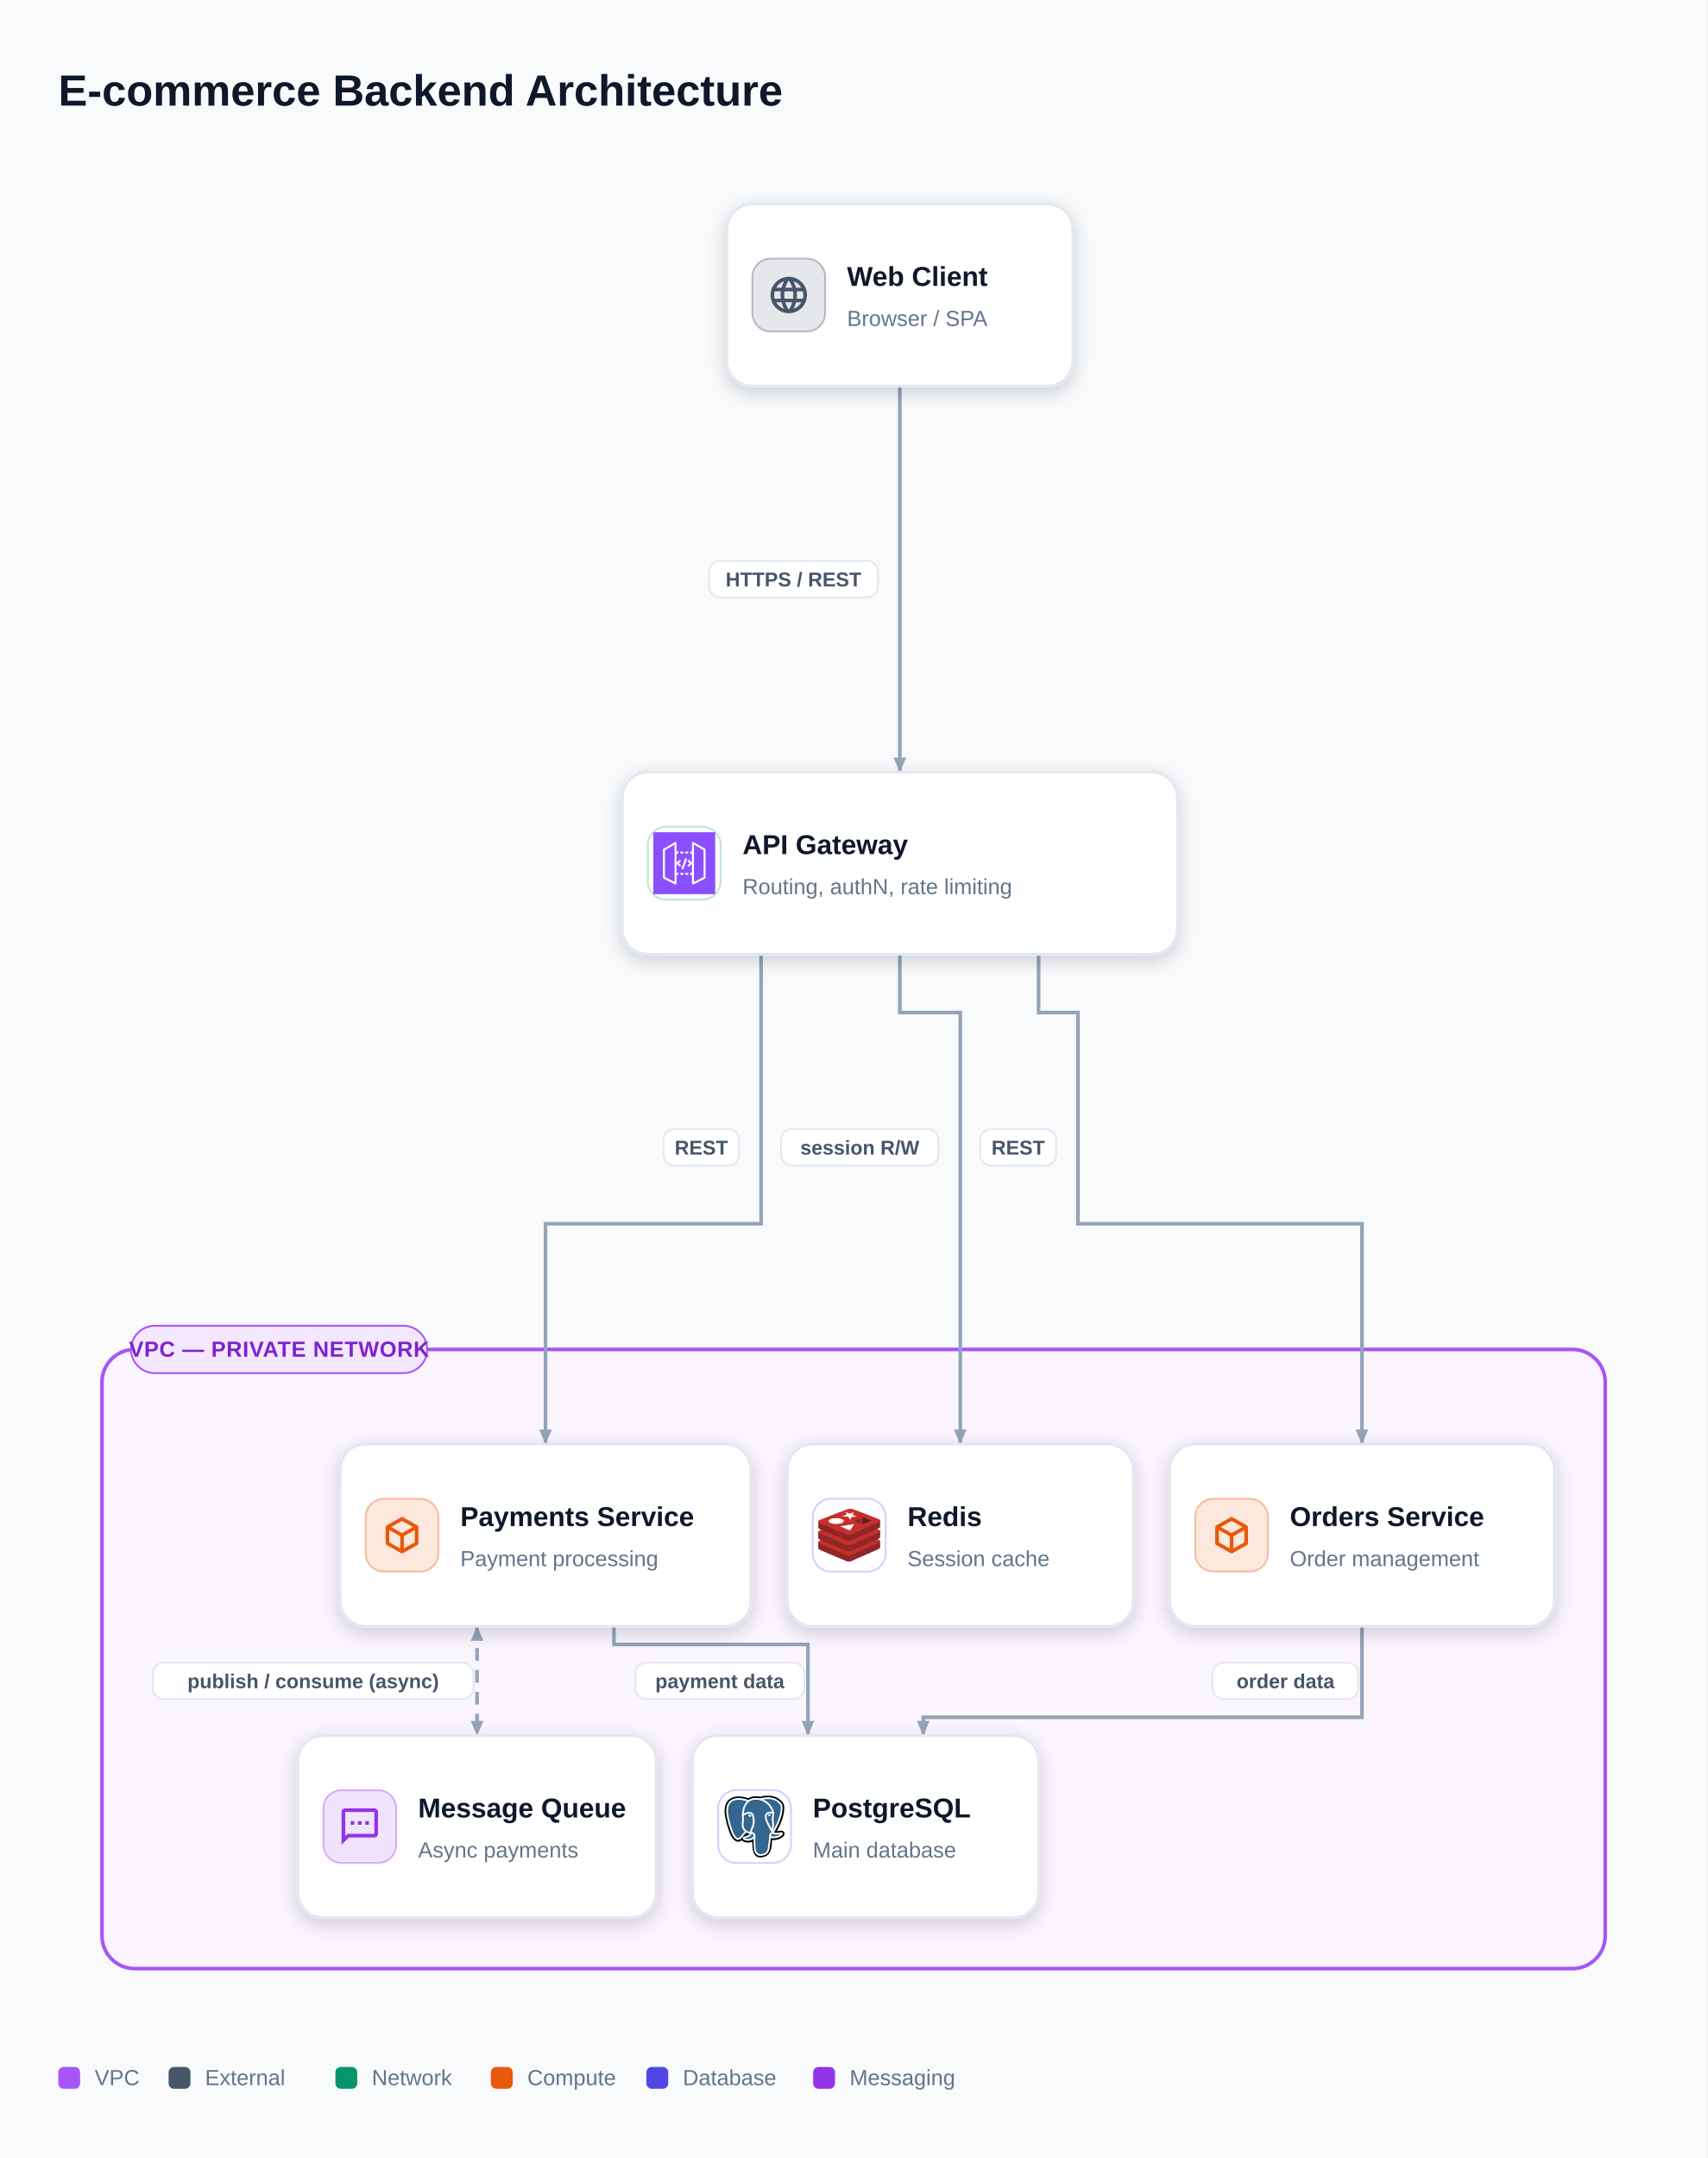
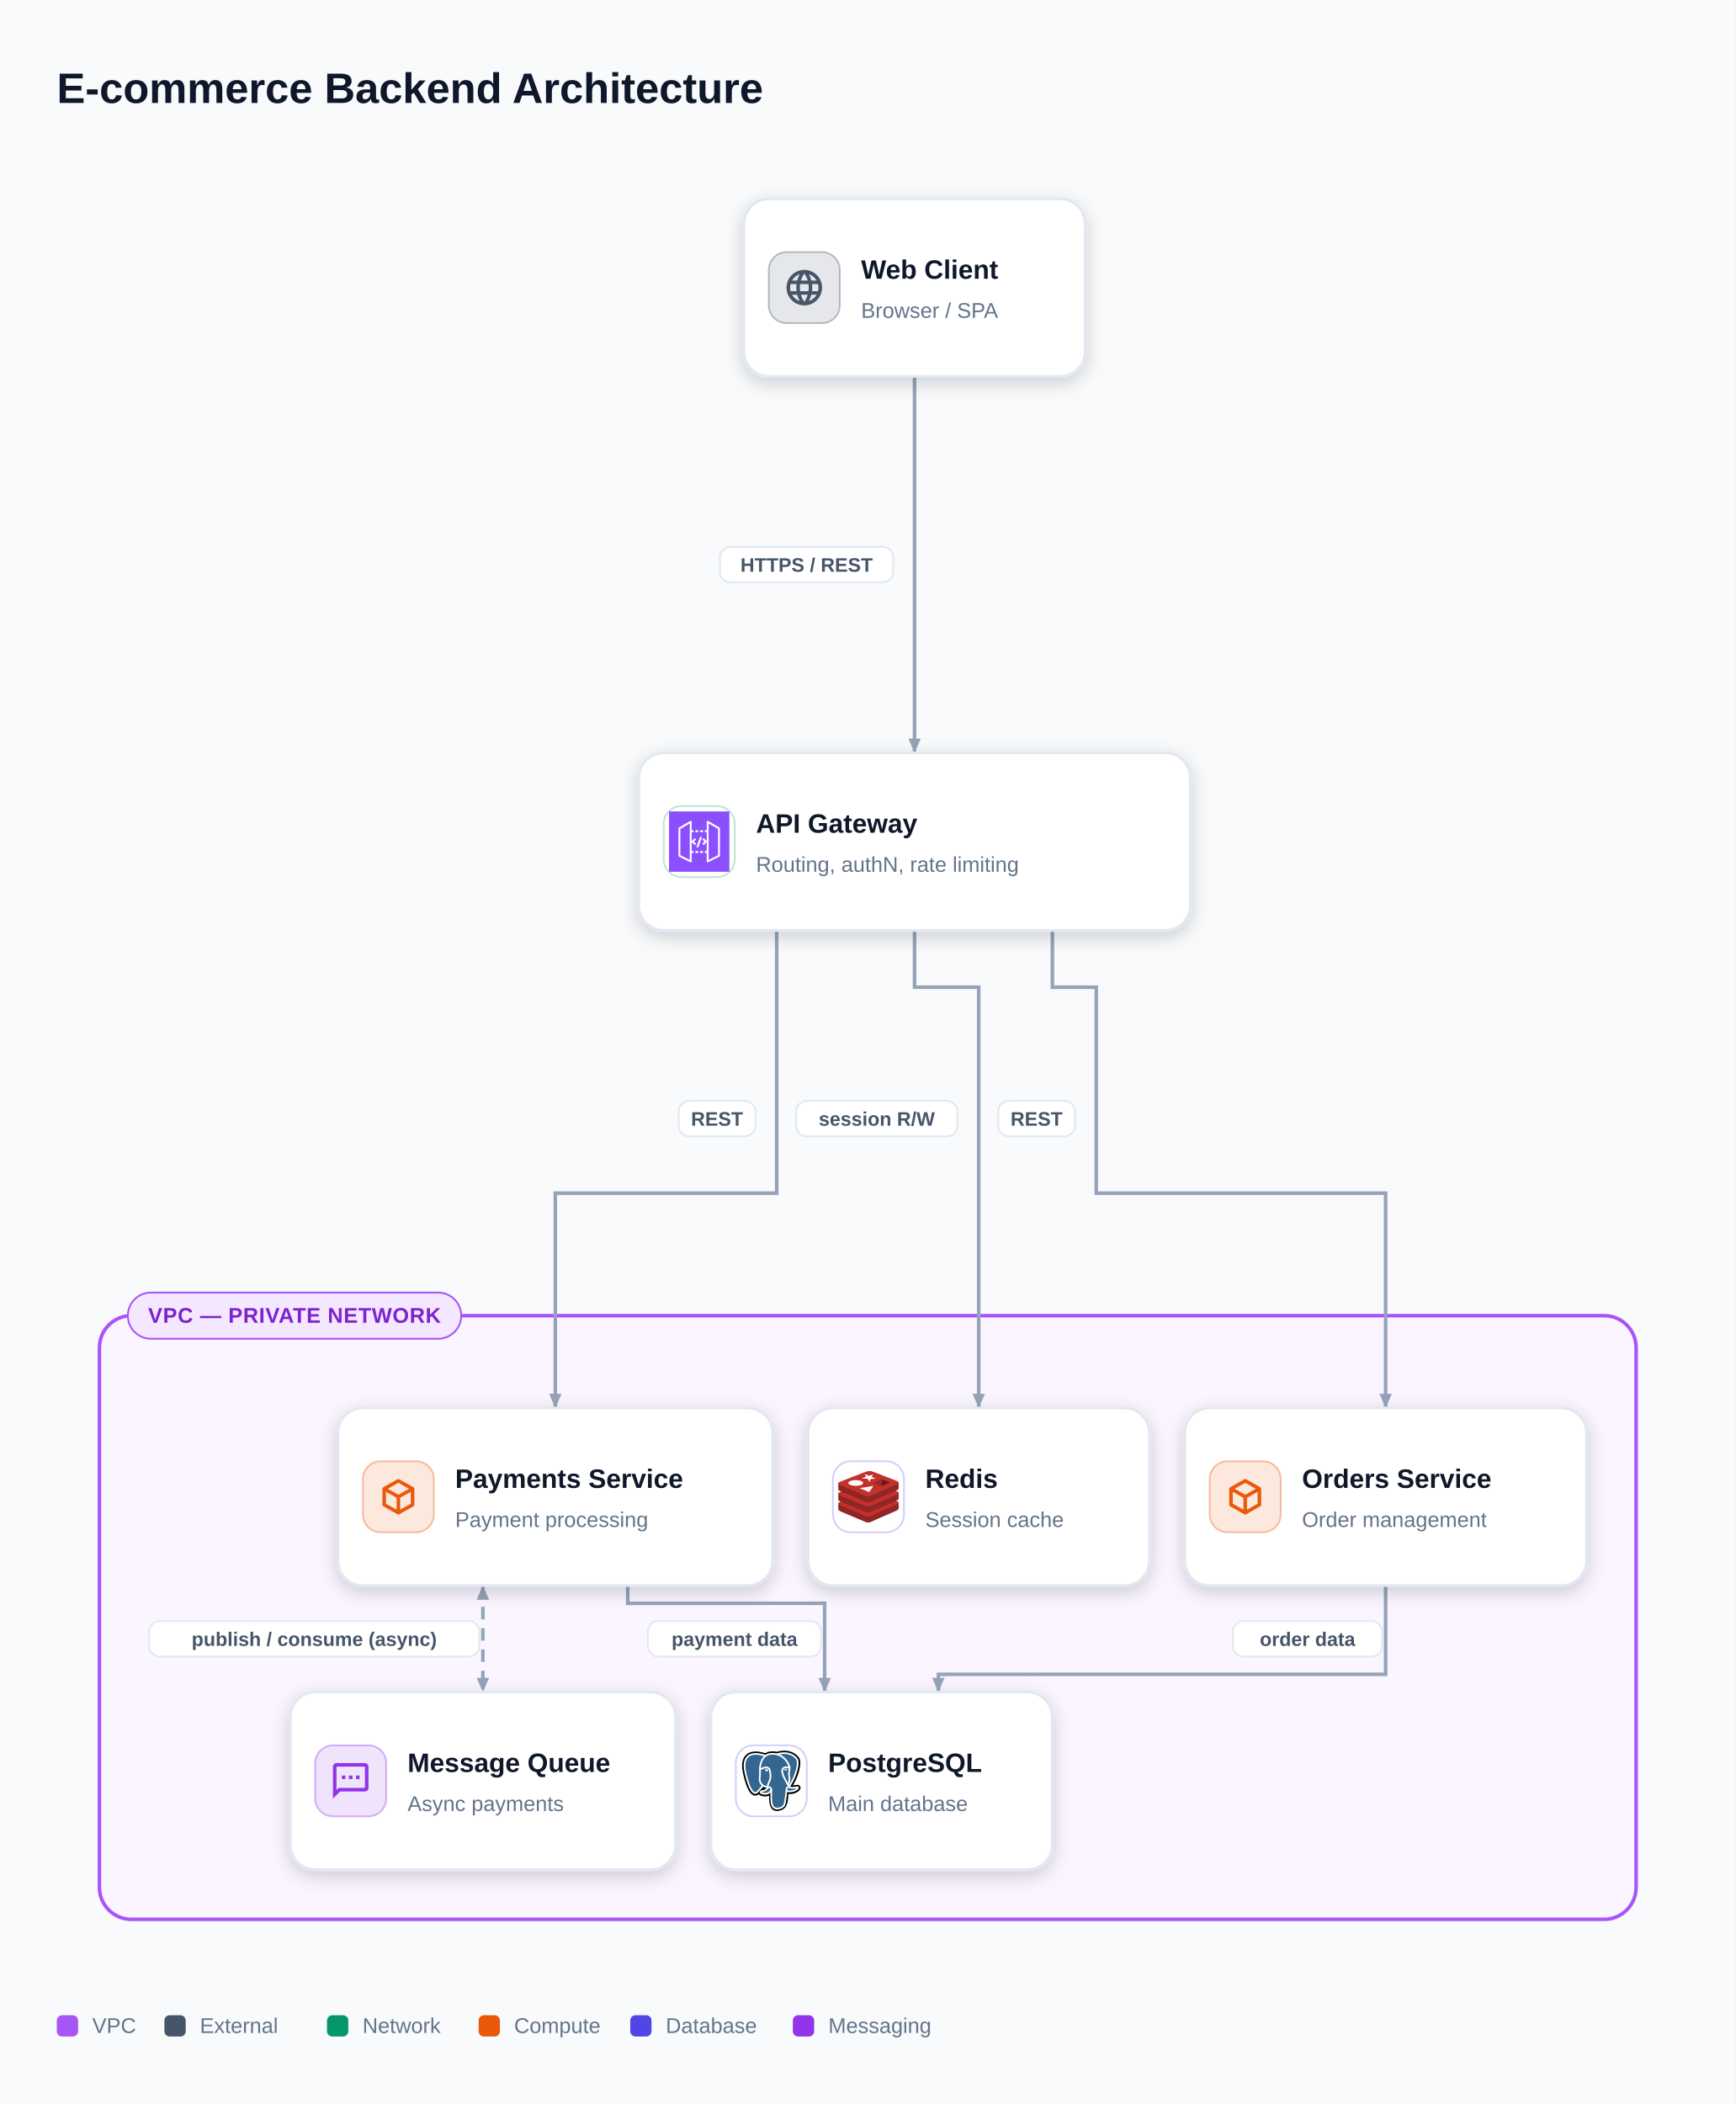
- <svg xmlns="http://www.w3.org/2000/svg" width="937.6" height="1185" viewBox="0 0 937.6 1185">
+ <svg xmlns="http://www.w3.org/2000/svg" width="977.6" height="1185" viewBox="0 0 977.6 1185">
  <defs>
    <filter id="card-shadow" x="-40%" y="-40%" width="180%" height="180%">
      <feDropShadow dx="0" dy="3" stdDeviation="5" flood-color="rgba(15, 23, 42, 0.18)" />
    </filter>
  </defs>
-   <rect x="0" y="0" width="937.6" height="1185" fill="#f8fafc" />
+   <rect x="0" y="0" width="977.6" height="1185" fill="#f8fafc" />
  <text x="32" y="58" font-family="&quot;Segoe UI&quot;, &quot;Helvetica Neue&quot;, Arial, sans-serif" font-size="24" font-weight="700" fill="#0f172a">E-commerce Backend Architecture</text>
  <g transform="translate(32, 88)">
    <g>
-       <rect x="24" y="653" width="825.6" height="340" rx="18" fill="#faf5ff" stroke="#a855f7" stroke-width="2" />
-       <rect x="40" y="640" width="162.6" height="26" rx="13" fill="#f3e8ff" stroke="#a855f7" stroke-width="1" />
-       <text x="121.3" y="657" font-family="&quot;Segoe UI&quot;, &quot;Helvetica Neue&quot;, Arial, sans-serif" font-size="12" font-weight="700" letter-spacing="0.3" text-anchor="middle" fill="#7e22ce">VPC — PRIVATE NETWORK</text>
+       <rect x="24" y="653" width="865.6" height="340" rx="18" fill="#faf5ff" stroke="#a855f7" stroke-width="2" />
+       <rect x="40" y="640" width="187.8" height="26" rx="13" fill="#f3e8ff" stroke="#a855f7" stroke-width="1" />
+       <text x="133.9" y="657" font-family="&quot;Segoe UI&quot;, &quot;Helvetica Neue&quot;, Arial, sans-serif" font-size="12" font-weight="700" letter-spacing="0.3" text-anchor="middle" fill="#7e22ce">VPC — PRIVATE NETWORK</text>
    </g>
-     <path d="M462.2,124 L462.2,336" fill="none" stroke="#94a3b8" stroke-width="2" />
-     <path d="M-8,-3.5 L0,0 L-8,3.5 Z" fill="#94a3b8" transform="translate(462.2 336) rotate(90)" />
+     <path d="M483.15,124 L483.15,336" fill="none" stroke="#94a3b8" stroke-width="2" />
+     <path d="M-8,-3.5 L0,0 L-8,3.5 Z" fill="#94a3b8" transform="translate(483.15 336) rotate(90)" />
    <g>
-       <rect x="357.4" y="220" width="92.8" height="20" rx="6" fill="#ffffff" stroke="#e2e8f0" stroke-width="1" />
-       <text x="403.8" y="234" font-family="&quot;Segoe UI&quot;, &quot;Helvetica Neue&quot;, Arial, sans-serif" font-size="11" font-weight="600" text-anchor="middle" fill="#475569">HTTPS / REST</text>
+       <rect x="373.55" y="220" width="97.6" height="20" rx="6" fill="#ffffff" stroke="#e2e8f0" stroke-width="1" />
+       <text x="422.35" y="234" font-family="&quot;Segoe UI&quot;, &quot;Helvetica Neue&quot;, Arial, sans-serif" font-size="11" font-weight="600" text-anchor="middle" fill="#475569">HTTPS / REST</text>
    </g>
-     <path d="M538.4,436 L538.4,468 L560,468 L560,584 L716,584 L716,705" fill="none" stroke="#94a3b8" stroke-width="2" />
-     <path d="M-8,-3.5 L0,0 L-8,3.5 Z" fill="#94a3b8" transform="translate(716 705) rotate(90)" />
+     <path d="M560.8,436 L560.8,468 L585.5,468 L585.5,584 L748.5,584 L748.5,705" fill="none" stroke="#94a3b8" stroke-width="2" />
+     <path d="M-8,-3.5 L0,0 L-8,3.5 Z" fill="#94a3b8" transform="translate(748.5 705) rotate(90)" />
    <g>
-       <rect x="506.4" y="532" width="41.6" height="20" rx="6" fill="#ffffff" stroke="#e2e8f0" stroke-width="1" />
-       <text x="527.2" y="546" font-family="&quot;Segoe UI&quot;, &quot;Helvetica Neue&quot;, Arial, sans-serif" font-size="11" font-weight="600" text-anchor="middle" fill="#475569">REST</text>
+       <rect x="530.3" y="532" width="43.2" height="20" rx="6" fill="#ffffff" stroke="#e2e8f0" stroke-width="1" />
+       <text x="551.9" y="546" font-family="&quot;Segoe UI&quot;, &quot;Helvetica Neue&quot;, Arial, sans-serif" font-size="11" font-weight="600" text-anchor="middle" fill="#475569">REST</text>
    </g>
-     <path d="M386,436 L386,584 L267.6,584 L267.6,705" fill="none" stroke="#94a3b8" stroke-width="2" />
-     <path d="M-8,-3.5 L0,0 L-8,3.5 Z" fill="#94a3b8" transform="translate(267.6 705) rotate(90)" />
+     <path d="M405.5,436 L405.5,584 L280.8,584 L280.8,705" fill="none" stroke="#94a3b8" stroke-width="2" />
+     <path d="M-8,-3.5 L0,0 L-8,3.5 Z" fill="#94a3b8" transform="translate(280.8 705) rotate(90)" />
    <g>
-       <rect x="332.4" y="532" width="41.6" height="20" rx="6" fill="#ffffff" stroke="#e2e8f0" stroke-width="1" />
-       <text x="353.2" y="546" font-family="&quot;Segoe UI&quot;, &quot;Helvetica Neue&quot;, Arial, sans-serif" font-size="11" font-weight="600" text-anchor="middle" fill="#475569">REST</text>
+       <rect x="350.3" y="532" width="43.2" height="20" rx="6" fill="#ffffff" stroke="#e2e8f0" stroke-width="1" />
+       <text x="371.9" y="546" font-family="&quot;Segoe UI&quot;, &quot;Helvetica Neue&quot;, Arial, sans-serif" font-size="11" font-weight="600" text-anchor="middle" fill="#475569">REST</text>
    </g>
-     <path d="M462.2,436 L462.2,468 L495.4,468 L495.4,705" fill="none" stroke="#94a3b8" stroke-width="2" />
-     <path d="M-8,-3.5 L0,0 L-8,3.5 Z" fill="#94a3b8" transform="translate(495.4 705) rotate(90)" />
+     <path d="M483.15,436 L483.15,468 L519.3,468 L519.3,705" fill="none" stroke="#94a3b8" stroke-width="2" />
+     <path d="M-8,-3.5 L0,0 L-8,3.5 Z" fill="#94a3b8" transform="translate(519.3 705) rotate(90)" />
    <g>
-       <rect x="397" y="532" width="86.4" height="20" rx="6" fill="#ffffff" stroke="#e2e8f0" stroke-width="1" />
-       <text x="440.2" y="546" font-family="&quot;Segoe UI&quot;, &quot;Helvetica Neue&quot;, Arial, sans-serif" font-size="11" font-weight="600" text-anchor="middle" fill="#475569">session R/W</text>
+       <rect x="416.5" y="532" width="90.8" height="20" rx="6" fill="#ffffff" stroke="#e2e8f0" stroke-width="1" />
+       <text x="461.9" y="546" font-family="&quot;Segoe UI&quot;, &quot;Helvetica Neue&quot;, Arial, sans-serif" font-size="11" font-weight="600" text-anchor="middle" fill="#475569">session R/W</text>
    </g>
-     <path d="M716,805 L716,855 L475.067,855 L475.067,865" fill="none" stroke="#94a3b8" stroke-width="2" />
-     <path d="M-8,-3.5 L0,0 L-8,3.5 Z" fill="#94a3b8" transform="translate(475.0667 865) rotate(90)" />
+     <path d="M748.5,805 L748.5,855 L496.583,855 L496.583,865" fill="none" stroke="#94a3b8" stroke-width="2" />
+     <path d="M-8,-3.5 L0,0 L-8,3.5 Z" fill="#94a3b8" transform="translate(496.5833 865) rotate(90)" />
    <g>
-       <rect x="634" y="825" width="80" height="20" rx="6" fill="#ffffff" stroke="#e2e8f0" stroke-width="1" />
-       <text x="674" y="839" font-family="&quot;Segoe UI&quot;, &quot;Helvetica Neue&quot;, Arial, sans-serif" font-size="11" font-weight="600" text-anchor="middle" fill="#475569">order data</text>
+       <rect x="662.5" y="825" width="84" height="20" rx="6" fill="#ffffff" stroke="#e2e8f0" stroke-width="1" />
+       <text x="704.5" y="839" font-family="&quot;Segoe UI&quot;, &quot;Helvetica Neue&quot;, Arial, sans-serif" font-size="11" font-weight="600" text-anchor="middle" fill="#475569">order data</text>
    </g>
-     <path d="M305.2,805 L305.2,815 L411.733,815 L411.733,865" fill="none" stroke="#94a3b8" stroke-width="2" />
-     <path d="M-8,-3.5 L0,0 L-8,3.5 Z" fill="#94a3b8" transform="translate(411.7333 865) rotate(90)" />
+     <path d="M321.6,805 L321.6,815 L432.517,815 L432.517,865" fill="none" stroke="#94a3b8" stroke-width="2" />
+     <path d="M-8,-3.5 L0,0 L-8,3.5 Z" fill="#94a3b8" transform="translate(432.5167 865) rotate(90)" />
    <g>
-       <rect x="316.933" y="825" width="92.8" height="20" rx="6" fill="#ffffff" stroke="#e2e8f0" stroke-width="1" />
-       <text x="363.333" y="839" font-family="&quot;Segoe UI&quot;, &quot;Helvetica Neue&quot;, Arial, sans-serif" font-size="11" font-weight="600" text-anchor="middle" fill="#475569">payment data</text>
+       <rect x="332.917" y="825" width="97.6" height="20" rx="6" fill="#ffffff" stroke="#e2e8f0" stroke-width="1" />
+       <text x="381.717" y="839" font-family="&quot;Segoe UI&quot;, &quot;Helvetica Neue&quot;, Arial, sans-serif" font-size="11" font-weight="600" text-anchor="middle" fill="#475569">payment data</text>
    </g>
-     <path d="M230,805 L230,865" fill="none" stroke="#94a3b8" stroke-width="2" stroke-dasharray="7 5" />
-     <path d="M-8,-3.5 L0,0 L-8,3.5 Z" fill="#94a3b8" transform="translate(230 865) rotate(90)" />
-     <path d="M-8,-3.5 L0,0 L-8,3.5 Z" fill="#94a3b8" transform="translate(230 805) rotate(-90)" />
+     <path d="M240,805 L240,865" fill="none" stroke="#94a3b8" stroke-width="2" stroke-dasharray="7 5" />
+     <path d="M-8,-3.5 L0,0 L-8,3.5 Z" fill="#94a3b8" transform="translate(240 865) rotate(90)" />
+     <path d="M-8,-3.5 L0,0 L-8,3.5 Z" fill="#94a3b8" transform="translate(240 805) rotate(-90)" />
    <g>
-       <rect x="52" y="825" width="176" height="20" rx="6" fill="#ffffff" stroke="#e2e8f0" stroke-width="1" />
-       <text x="140" y="839" font-family="&quot;Segoe UI&quot;, &quot;Helvetica Neue&quot;, Arial, sans-serif" font-size="11" font-weight="600" text-anchor="middle" fill="#475569">publish / consume (async)</text>
+       <rect x="52" y="825" width="186" height="20" rx="6" fill="#ffffff" stroke="#e2e8f0" stroke-width="1" />
+       <text x="145" y="839" font-family="&quot;Segoe UI&quot;, &quot;Helvetica Neue&quot;, Arial, sans-serif" font-size="11" font-weight="600" text-anchor="middle" fill="#475569">publish / consume (async)</text>
    </g>
-     <g transform="translate(367.2, 24)">
-       <rect x="0" y="0" width="190" height="100" rx="14" fill="#ffffff" stroke="#e2e8f0" stroke-width="1.5" filter="url(#card-shadow)" />
+     <g transform="translate(387.05, 24)">
+       <rect x="0" y="0" width="192.2" height="100" rx="14" fill="#ffffff" stroke="#e2e8f0" stroke-width="1.5" filter="url(#card-shadow)" />
      <rect x="14" y="30" width="40" height="40" rx="10" fill="#475569" fill-opacity="0.14" stroke="#475569" stroke-opacity="0.35" />
      <svg x="22" y="38" width="24" height="24" viewBox="0 0 24 24">
        <path fill="#475569" d="M16.36 14c.08-.66.14-1.32.14-2s-.06-1.34-.14-2h3.38c.16.64.26 1.31.26 2s-.1 1.36-.26 2m-5.15 5.56c.6-1.11 1.06-2.31 1.38-3.56h2.95a8.03 8.03 0 0 1-4.33 3.56M14.34 14H9.66c-.1-.66-.16-1.32-.16-2s.06-1.35.16-2h4.68c.09.65.16 1.32.16 2s-.07 1.34-.16 2M12 19.96c-.83-1.2-1.5-2.53-1.91-3.96h3.82c-.41 1.43-1.08 2.76-1.91 3.96M8 8H5.08A7.92 7.92 0 0 1 9.4 4.44C8.8 5.55 8.35 6.75 8 8m-2.92 8H8c.35 1.25.8 2.45 1.4 3.56A8 8 0 0 1 5.08 16m-.82-2C4.1 13.36 4 12.69 4 12s.1-1.36.26-2h3.38c-.08.66-.14 1.32-.14 2s.06 1.34.14 2M12 4.03c.83 1.2 1.5 2.54 1.91 3.97h-3.82c.41-1.43 1.08-2.77 1.91-3.97M18.92 8h-2.95a15.7 15.7 0 0 0-1.38-3.56c1.84.63 3.37 1.9 4.33 3.56M12 2C6.47 2 2 6.5 2 12a10 10 0 0 0 10 10a10 10 0 0 0 10-10A10 10 0 0 0 12 2" />
      </svg>
      <text x="66" y="45" font-family="&quot;Segoe UI&quot;, &quot;Helvetica Neue&quot;, Arial, sans-serif" font-size="15" font-weight="600" fill="#0f172a">Web Client</text>
      <text x="66" y="67" font-family="&quot;Segoe UI&quot;, &quot;Helvetica Neue&quot;, Arial, sans-serif" font-size="12" fill="#64748b">Browser / SPA</text>
    </g>
-     <g transform="translate(309.8, 336)">
-       <rect x="0" y="0" width="304.8" height="100" rx="14" fill="#ffffff" stroke="#e2e8f0" stroke-width="1.5" filter="url(#card-shadow)" />
+     <g transform="translate(327.85, 336)">
+       <rect x="0" y="0" width="310.6" height="100" rx="14" fill="#ffffff" stroke="#e2e8f0" stroke-width="1.5" filter="url(#card-shadow)" />
      <clipPath id="clip-badge-gateway">
        <rect x="14" y="30" width="40" height="40" rx="10" />
      </clipPath>
      <rect x="14" y="30" width="40" height="40" rx="10" fill="#ffffff" />
      <g clip-path="url(#clip-badge-gateway)">
        <svg x="17" y="33" width="34" height="34" viewBox="0 0 64 64">
          <g id="Icon-Architecture/48/Arch_Amazon-API-Gateway_48">
            <g id="Icon-Architecture-BG/48/Networking-Content-Delivery">
              <rect id="Rectangle" width="64" height="64" fill="#8C4FFF" />
            </g>
            <g id="Icon-Service/48/Amazon-API-Gateway_48">
              <path id="Amazon-API-Gateway_Icon_48_Squid" fill-rule="evenodd" clip-rule="evenodd" d="M28 44H31V42H28V44ZM33 44H36V42H33V44ZM28 22H31V20H28V22ZM33 22H36V20H33V22ZM22 12.741L12 18.574V46.382L22 51.382V12.741ZM24 20H26V22H24V42H26V44H24V53C24 53.347 23.82 53.668 23.525 53.851C23.365 53.95 23.183 54 23 54C22.847 54 22.694 53.965 22.553 53.895L10.553 47.895C10.214 47.725 10 47.379 10 47V18C10 17.645 10.188 17.315 10.496 17.136L22.496 10.136C22.805 9.956 23.188 9.955 23.498 10.133C23.809 10.311 24 10.642 24 11V20ZM52 18.574L42 12.741V51.382L52 46.382V18.574ZM54 18V47C54 47.379 53.786 47.725 53.447 47.895L41.447 53.895C41.306 53.965 41.153 54 41 54C40.817 54 40.635 53.95 40.475 53.851C40.18 53.668 40 53.347 40 53V44H38V42H40V22H38V20H40V11C40 10.642 40.191 10.311 40.502 10.133C40.812 9.956 41.195 9.956 41.504 10.136L53.504 17.136C53.812 17.315 54 17.645 54 18ZM34.939 27.342L33.061 26.658L29.061 37.658L30.939 38.342L34.939 27.342ZM39.707 32.707C40.098 32.316 40.098 31.684 39.707 31.293L36.707 28.293L35.293 29.707L37.586 32L35.293 34.293L36.707 35.707L39.707 32.707ZM27.293 35.707L24.293 32.707C23.902 32.316 23.902 31.684 24.293 31.293L27.293 28.293L28.707 29.707L26.414 32L28.707 34.293L27.293 35.707Z" fill="white" />
            </g>
          </g>
        </svg>
      </g>
      <rect x="14" y="30" width="40" height="40" rx="10" fill="none" stroke="#059669" stroke-opacity="0.25" />
      <text x="66" y="45" font-family="&quot;Segoe UI&quot;, &quot;Helvetica Neue&quot;, Arial, sans-serif" font-size="15" font-weight="600" fill="#0f172a">API Gateway</text>
      <text x="66" y="67" font-family="&quot;Segoe UI&quot;, &quot;Helvetica Neue&quot;, Arial, sans-serif" font-size="12" fill="#64748b">Routing, authN, rate limiting</text>
    </g>
-     <g transform="translate(610.4, 705)">
-       <rect x="0" y="0" width="211.2" height="100" rx="14" fill="#ffffff" stroke="#e2e8f0" stroke-width="1.5" filter="url(#card-shadow)" />
+     <g transform="translate(635.4, 705)">
+       <rect x="0" y="0" width="226.2" height="100" rx="14" fill="#ffffff" stroke="#e2e8f0" stroke-width="1.5" filter="url(#card-shadow)" />
      <rect x="14" y="30" width="40" height="40" rx="10" fill="#ea580c" fill-opacity="0.14" stroke="#ea580c" stroke-opacity="0.35" />
      <svg x="22" y="38" width="24" height="24" viewBox="0 0 24 24">
        <path fill="#ea580c" d="M21 16.5c0 .38-.21.71-.53.88l-7.9 4.44c-.16.12-.36.18-.57.18s-.41-.06-.57-.18l-7.9-4.44A.99.99 0 0 1 3 16.5v-9c0-.38.21-.71.53-.88l7.9-4.44c.16-.12.36-.18.57-.18s.41.06.57.18l7.9 4.44c.32.17.53.5.53.88zM12 4.15L6.04 7.5L12 10.85l5.96-3.35zM5 15.91l6 3.38v-6.71L5 9.21zm14 0v-6.7l-6 3.37v6.71z" />
      </svg>
      <text x="66" y="45" font-family="&quot;Segoe UI&quot;, &quot;Helvetica Neue&quot;, Arial, sans-serif" font-size="15" font-weight="600" fill="#0f172a">Orders Service</text>
      <text x="66" y="67" font-family="&quot;Segoe UI&quot;, &quot;Helvetica Neue&quot;, Arial, sans-serif" font-size="12" fill="#64748b">Order management</text>
    </g>
-     <g transform="translate(154.8, 705)">
-       <rect x="0" y="0" width="225.6" height="100" rx="14" fill="#ffffff" stroke="#e2e8f0" stroke-width="1.5" filter="url(#card-shadow)" />
+     <g transform="translate(158.4, 705)">
+       <rect x="0" y="0" width="244.8" height="100" rx="14" fill="#ffffff" stroke="#e2e8f0" stroke-width="1.5" filter="url(#card-shadow)" />
      <rect x="14" y="30" width="40" height="40" rx="10" fill="#ea580c" fill-opacity="0.14" stroke="#ea580c" stroke-opacity="0.35" />
      <svg x="22" y="38" width="24" height="24" viewBox="0 0 24 24">
        <path fill="#ea580c" d="M21 16.5c0 .38-.21.71-.53.88l-7.9 4.44c-.16.12-.36.18-.57.18s-.41-.06-.57-.18l-7.9-4.44A.99.99 0 0 1 3 16.5v-9c0-.38.21-.71.53-.88l7.9-4.44c.16-.12.36-.18.57-.18s.41.06.57.18l7.9 4.44c.32.17.53.5.53.88zM12 4.15L6.04 7.5L12 10.85l5.96-3.35zM5 15.91l6 3.38v-6.71L5 9.21zm14 0v-6.7l-6 3.37v6.71z" />
      </svg>
      <text x="66" y="45" font-family="&quot;Segoe UI&quot;, &quot;Helvetica Neue&quot;, Arial, sans-serif" font-size="15" font-weight="600" fill="#0f172a">Payments Service</text>
      <text x="66" y="67" font-family="&quot;Segoe UI&quot;, &quot;Helvetica Neue&quot;, Arial, sans-serif" font-size="12" fill="#64748b">Payment processing</text>
    </g>
-     <g transform="translate(400.4, 705)">
-       <rect x="0" y="0" width="190" height="100" rx="14" fill="#ffffff" stroke="#e2e8f0" stroke-width="1.5" filter="url(#card-shadow)" />
+     <g transform="translate(423.2, 705)">
+       <rect x="0" y="0" width="192.2" height="100" rx="14" fill="#ffffff" stroke="#e2e8f0" stroke-width="1.5" filter="url(#card-shadow)" />
      <clipPath id="clip-badge-redis">
        <rect x="14" y="30" width="40" height="40" rx="10" />
      </clipPath>
      <rect x="14" y="30" width="40" height="40" rx="10" fill="#ffffff" />
      <g clip-path="url(#clip-badge-redis)">
        <svg x="17" y="33" width="34" height="34" viewBox="0 0 256 220">
          <path d="M246 169c-13.7 7-84.5 36.2-99.5 44-15.1 7.9-23.5 7.8-35.4 2.1C99.2 209.4 24 179 10.3 172.5 3.6 169.3 0 166.5 0 164v-26s98-21.3 113.9-27c15.8-5.6 21.3-5.8 34.8-.9 13.4 5 94 19.5 107.3 24.3V160c0 2.5-3 5.3-10 9" fill="#912626" />
          <path d="M246 143.2c-13.7 7.1-84.5 36.2-99.5 44-15.1 8-23.5 7.9-35.4 2.2-11.9-5.7-87.2-36.1-100.8-42.6-13.5-6.5-13.8-11-.5-16.2 13.4-5.2 88.2-34.6 104-40.3 16-5.6 21.4-5.8 34.9-1 13.4 5 83.8 33 97.1 37.9 13.3 4.9 13.8 8.9.2 16" fill="#C6302B" />
          <path d="M246 127c-13.7 7.2-84.5 36.3-99.5 44.2-15.1 7.8-23.5 7.7-35.4 2-11.9-5.6-87.2-36-100.8-42.6-6.7-3.2-10.3-6-10.3-8.5V96.2s98-21.3 113.9-27c15.8-5.7 21.3-5.9 34.8-1 13.4 5 94 19.5 107.3 24.4V118c0 2.5-3 5.4-10 9" fill="#912626" />
          <path d="M246 101.4c-13.7 7-84.5 36.2-99.5 44-15.1 7.9-23.5 7.8-35.4 2.1C99.2 141.8 24 111.4 10.3 105c-13.5-6.5-13.8-11-.5-16.1C23.2 83.5 98 54 113.8 48.5c16-5.7 21.4-6 34.9-1 13.4 5 83.8 33 97.1 37.8 13.3 5 13.8 9 .2 16" fill="#C6302B" />
          <path d="M246 83.7c-13.7 7-84.5 36.2-99.5 44-15.1 7.9-23.5 7.8-35.4 2.1C99.2 124.1 24 93.7 10.3 87.2 3.6 84 0 81.2 0 78.7v-26s98-21.3 113.9-27c15.8-5.6 21.3-5.8 34.8-.9 13.4 5 94 19.5 107.3 24.4v25.5c0 2.5-3 5.3-10 9" fill="#912626" />
          <path d="M246 58c-13.7 7-84.5 36.1-99.5 44-15.1 7.9-23.5 7.8-35.4 2C99.2 98.5 24 68 10.3 61.6c-13.5-6.5-13.8-11-.5-16.2C23.2 40.1 98 10.7 113.8 5c16-5.6 21.4-5.8 34.9-.9 13.4 5 83.8 33 97.1 37.8 13.3 4.9 13.8 9 .2 16" fill="#C6302B" />
          <path d="m159.3 32.8-22 2.2-5 11.9-8-13.2L99 31.4l19-6.9-5.8-10.5 17.8 7 16.7-5.5-4.5 10.9 17 6.4M131 90.3l-41-17 58.8-9.1-17.8 26M74 39.3c17.5 0 31.5 5.5 31.5 12.2 0 6.8-14 12.2-31.4 12.2s-31.5-5.4-31.5-12.2c0-6.7 14.1-12.2 31.5-12.2" fill="#FFF" />
          <path d="M185.3 36 220 49.8l-34.8 13.7V36" fill="#621B1C" />
          <path d="M146.8 51.2 185.3 36v27.5l-3.8 1.5-34.7-13.8" fill="#9A2928" />
        </svg>
      </g>
      <rect x="14" y="30" width="40" height="40" rx="10" fill="none" stroke="#4f46e5" stroke-opacity="0.25" />
      <text x="66" y="45" font-family="&quot;Segoe UI&quot;, &quot;Helvetica Neue&quot;, Arial, sans-serif" font-size="15" font-weight="600" fill="#0f172a">Redis</text>
      <text x="66" y="67" font-family="&quot;Segoe UI&quot;, &quot;Helvetica Neue&quot;, Arial, sans-serif" font-size="12" fill="#64748b">Session cache</text>
    </g>
-     <g transform="translate(131.6, 865)">
-       <rect x="0" y="0" width="196.8" height="100" rx="14" fill="#ffffff" stroke="#e2e8f0" stroke-width="1.5" filter="url(#card-shadow)" />
+     <g transform="translate(131.55, 865)">
+       <rect x="0" y="0" width="216.9" height="100" rx="14" fill="#ffffff" stroke="#e2e8f0" stroke-width="1.5" filter="url(#card-shadow)" />
      <rect x="14" y="30" width="40" height="40" rx="10" fill="#9333ea" fill-opacity="0.14" stroke="#9333ea" stroke-opacity="0.35" />
      <svg x="22" y="38" width="24" height="24" viewBox="0 0 24 24">
        <path fill="#9333ea" d="M20 2H4c-1.1 0-2 .9-2 2v18l4-4h14c1.1 0 2-.9 2-2V4c0-1.1-.9-2-2-2m0 14H5.2L4 17.2V4h16zm-3-5h-2V9h2m-4 2h-2V9h2m-4 2H7V9h2" />
      </svg>
      <text x="66" y="45" font-family="&quot;Segoe UI&quot;, &quot;Helvetica Neue&quot;, Arial, sans-serif" font-size="15" font-weight="600" fill="#0f172a">Message Queue</text>
      <text x="66" y="67" font-family="&quot;Segoe UI&quot;, &quot;Helvetica Neue&quot;, Arial, sans-serif" font-size="12" fill="#64748b">Async payments</text>
    </g>
-     <g transform="translate(348.4, 865)">
-       <rect x="0" y="0" width="190" height="100" rx="14" fill="#ffffff" stroke="#e2e8f0" stroke-width="1.5" filter="url(#card-shadow)" />
+     <g transform="translate(368.45, 865)">
+       <rect x="0" y="0" width="192.2" height="100" rx="14" fill="#ffffff" stroke="#e2e8f0" stroke-width="1.5" filter="url(#card-shadow)" />
      <clipPath id="clip-badge-postgres">
        <rect x="14" y="30" width="40" height="40" rx="10" />
      </clipPath>
      <rect x="14" y="30" width="40" height="40" rx="10" fill="#ffffff" />
      <g clip-path="url(#clip-badge-postgres)">
        <svg x="17" y="33" width="34" height="34" viewBox="0 0 432.071 445.383">
          <g style="fill-rule:nonzero;clip-rule:nonzero;fill:none;stroke:#fff;stroke-width:12.465;stroke-linecap:round;stroke-linejoin:round;stroke-miterlimit:4">
            <path d="M323.205 324.227c2.833-23.601 1.984-27.062 19.563-23.239l4.463.392c13.517.615 31.199-2.174 41.587-7 22.362-10.376 35.622-27.7 13.572-23.148-50.297 10.376-53.755-6.655-53.755-6.655 53.111-78.803 75.313-178.836 56.149-203.322-52.27-66.789-142.748-35.206-144.262-34.386l-.482.089c-9.938-2.062-21.06-3.294-33.554-3.496-22.761-.374-40.032 5.967-53.133 15.904 0 0-161.408-66.498-153.899 83.628 1.597 31.936 45.777 241.655 98.47 178.31 19.259-23.163 37.871-42.748 37.871-42.748 9.242 6.14 20.307 9.272 31.912 8.147l.897-.765c-.281 2.876-.157 5.689.359 9.019-13.572 15.167-9.584 17.83-36.723 23.416-27.457 5.659-11.326 15.734-.797 18.367 12.768 3.193 42.305 7.716 62.268-20.224l-.795 3.188c5.325 4.26 4.965 30.619 5.72 49.452.756 18.834 2.017 36.409 5.856 46.771 3.839 10.36 8.369 37.05 44.036 29.406 29.809-6.388 52.6-15.582 54.677-101.107" style="fill:#000;stroke:#000;stroke-width:37.395;stroke-linecap:butt;stroke-linejoin:miter" />
            <path stroke="none" d="M402.395 271.23c-50.302 10.376-53.76-6.655-53.76-6.655 53.111-78.808 75.313-178.843 56.153-203.326-52.27-66.785-142.752-35.2-144.262-34.38l-.486.087c-9.938-2.063-21.06-3.292-33.56-3.496-22.761-.373-40.026 5.967-53.127 15.902 0 0-161.411-66.495-153.904 83.63 1.597 31.938 45.776 241.657 98.471 178.312 19.26-23.163 37.869-42.748 37.869-42.748 9.243 6.14 20.308 9.272 31.908 8.147l.901-.765c-.28 2.876-.152 5.689.361 9.019-13.575 15.167-9.586 17.83-36.723 23.416-27.459 5.659-11.328 15.734-.796 18.367 12.768 3.193 42.307 7.716 62.266-20.224l-.796 3.188c5.319 4.26 9.054 27.711 8.428 48.969-.626 21.259-1.044 35.854 3.147 47.254 4.191 11.4 8.368 37.05 44.042 29.406 29.809-6.388 45.256-22.942 47.405-50.555 1.525-19.631 4.976-16.729 5.194-34.28l2.768-8.309c3.192-26.611.507-35.196 18.872-31.203l4.463.392c13.517.615 31.208-2.174 41.591-7 22.358-10.376 35.618-27.7 13.573-23.148z" style="fill:#336791;stroke:none" />
            <path d="M215.866 286.484c-1.385 49.516.348 99.377 5.193 111.495 4.848 12.118 15.223 35.688 50.9 28.045 29.806-6.39 40.651-18.756 45.357-46.051 3.466-20.082 10.148-75.854 11.005-87.281M173.104 38.256S11.583-27.76 19.092 122.365c1.597 31.938 45.779 241.664 98.473 178.316 19.256-23.166 36.671-41.335 36.671-41.335M260.349 26.207c-5.591 1.753 89.848-34.889 144.087 34.417 19.159 24.484-3.043 124.519-56.153 203.329" />
            <path d="M348.282 263.953s3.461 17.036 53.764 6.653c22.04-4.552 8.776 12.774-13.577 23.155-18.345 8.514-59.474 10.696-60.146-1.069-1.729-30.355 21.647-21.133 19.96-28.739-1.525-6.85-11.979-13.573-18.894-30.338-6.037-14.633-82.796-126.849 21.287-110.183 3.813-.789-27.146-99.002-124.553-100.599-97.385-1.597-94.19 119.762-94.19 119.762" style="stroke-linejoin:bevel" />
            <path d="M188.604 274.334c-13.577 15.166-9.584 17.829-36.723 23.417-27.459 5.66-11.326 15.733-.797 18.365 12.768 3.195 42.307 7.718 62.266-20.229 6.078-8.509-.036-22.086-8.385-25.547-4.034-1.671-9.428-3.765-16.361 3.994z" />
            <path d="M187.715 274.069c-1.368-8.917 2.93-19.528 7.536-31.942 6.922-18.626 22.893-37.255 10.117-96.339-9.523-44.029-73.396-9.163-73.436-3.193-.039 5.968 2.889 30.26-1.067 58.548-5.162 36.913 23.488 68.132 56.479 64.938" />
            <path d="M172.517 141.7c-.288 2.039 3.733 7.48 8.976 8.207 5.234.73 9.714-3.522 9.998-5.559.284-2.039-3.732-4.285-8.977-5.015-5.237-.731-9.719.333-9.996 2.367z" style="fill:#fff;stroke-width:4.155;stroke-linecap:butt;stroke-linejoin:miter" />
            <path d="M331.941 137.543c.284 2.039-3.732 7.48-8.976 8.207-5.238.73-9.718-3.522-10.005-5.559-.277-2.039 3.74-4.285 8.979-5.015 5.239-.73 9.718.333 10.002 2.368z" style="fill:#fff;stroke-width:2.078;stroke-linecap:butt;stroke-linejoin:miter" />
            <path d="M350.676 123.432c.863 15.994-3.445 26.888-3.988 43.914-.804 24.748 11.799 53.074-7.191 81.435" />
          </g>
        </svg>
      </g>
      <rect x="14" y="30" width="40" height="40" rx="10" fill="none" stroke="#4f46e5" stroke-opacity="0.25" />
      <text x="66" y="45" font-family="&quot;Segoe UI&quot;, &quot;Helvetica Neue&quot;, Arial, sans-serif" font-size="15" font-weight="600" fill="#0f172a">PostgreSQL</text>
      <text x="66" y="67" font-family="&quot;Segoe UI&quot;, &quot;Helvetica Neue&quot;, Arial, sans-serif" font-size="12" fill="#64748b">Main database</text>
    </g>
  </g>
  <g transform="translate(32, 1129)">
    <g>
      <rect x="0" y="6" width="12" height="12" rx="3" fill="#a855f7" />
      <text x="20" y="16" font-family="&quot;Segoe UI&quot;, &quot;Helvetica Neue&quot;, Arial, sans-serif" font-size="12" fill="#64748b">VPC</text>
      <rect x="60.6" y="6" width="12" height="12" rx="3" fill="#475569" />
      <text x="80.6" y="16" font-family="&quot;Segoe UI&quot;, &quot;Helvetica Neue&quot;, Arial, sans-serif" font-size="12" fill="#64748b">External</text>
      <rect x="152.2" y="6" width="12" height="12" rx="3" fill="#059669" />
      <text x="172.2" y="16" font-family="&quot;Segoe UI&quot;, &quot;Helvetica Neue&quot;, Arial, sans-serif" font-size="12" fill="#64748b">Network</text>
      <rect x="237.6" y="6" width="12" height="12" rx="3" fill="#ea580c" />
      <text x="257.6" y="16" font-family="&quot;Segoe UI&quot;, &quot;Helvetica Neue&quot;, Arial, sans-serif" font-size="12" fill="#64748b">Compute</text>
      <rect x="323" y="6" width="12" height="12" rx="3" fill="#4f46e5" />
      <text x="343" y="16" font-family="&quot;Segoe UI&quot;, &quot;Helvetica Neue&quot;, Arial, sans-serif" font-size="12" fill="#64748b">Database</text>
      <rect x="414.6" y="6" width="12" height="12" rx="3" fill="#9333ea" />
      <text x="434.6" y="16" font-family="&quot;Segoe UI&quot;, &quot;Helvetica Neue&quot;, Arial, sans-serif" font-size="12" fill="#64748b">Messaging</text>
    </g>
  </g>
</svg>
